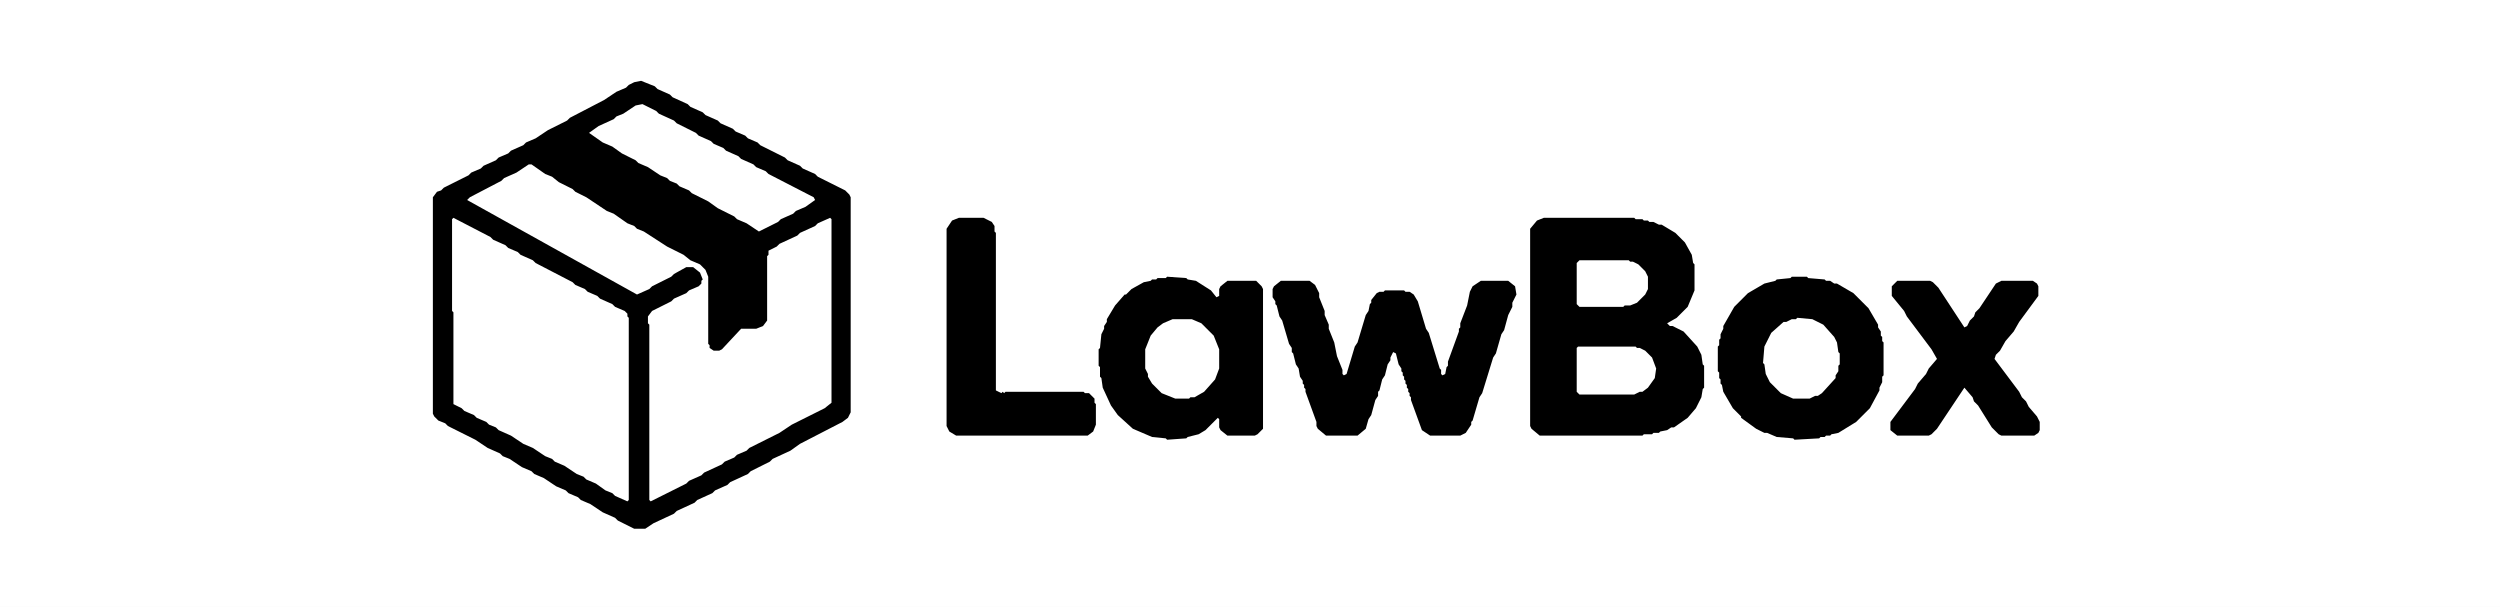
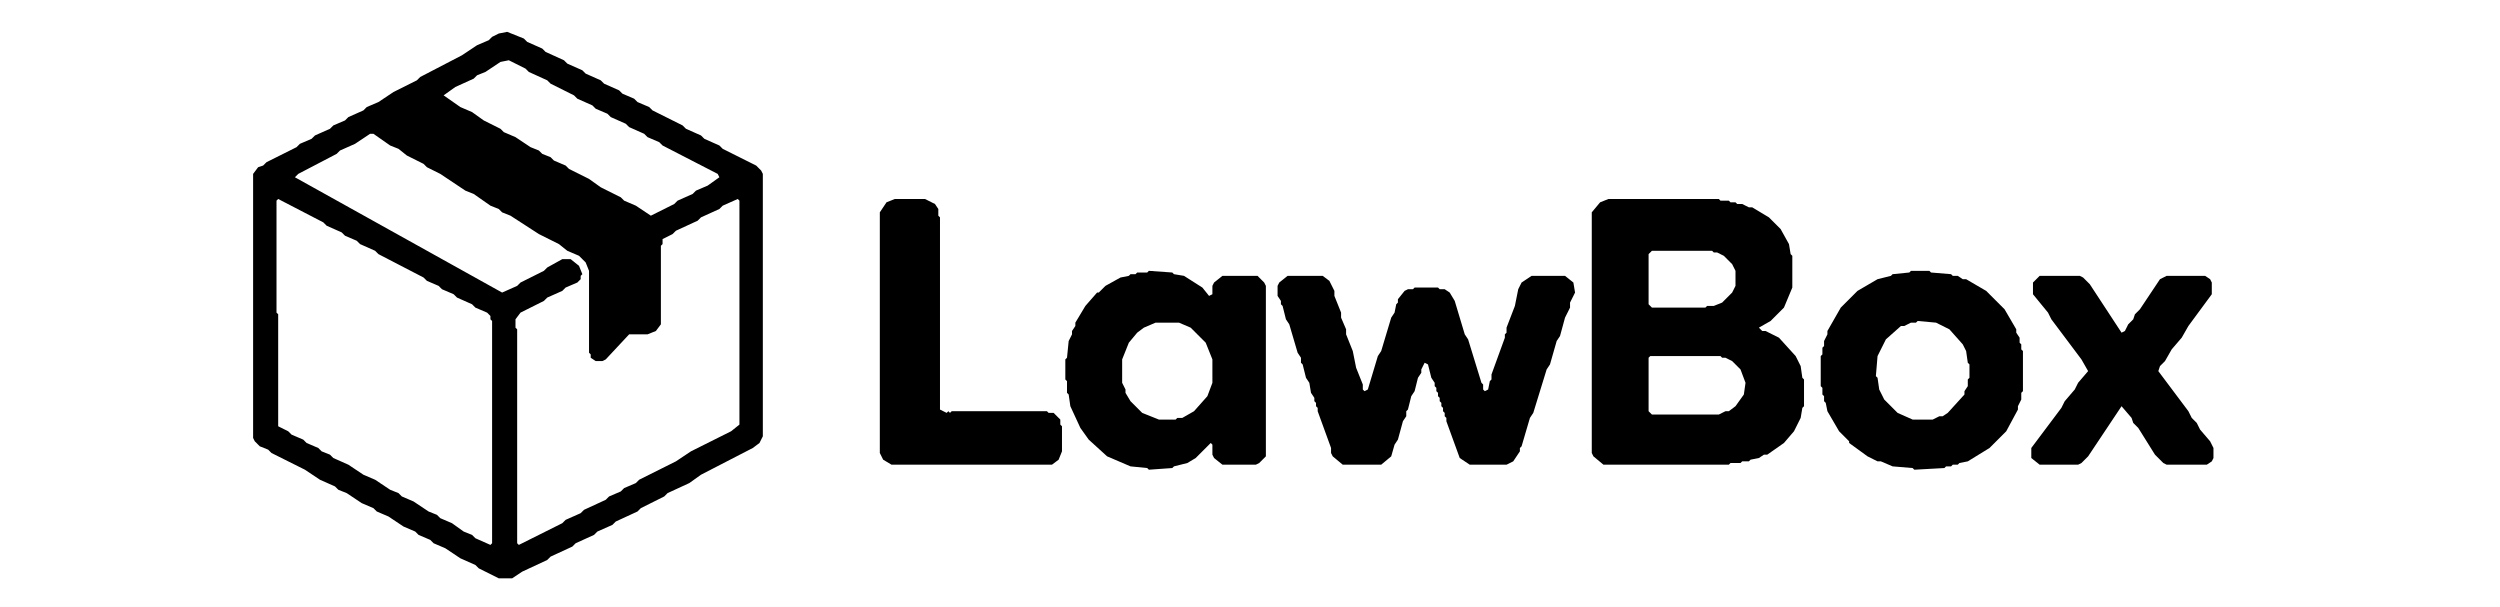
<svg xmlns="http://www.w3.org/2000/svg" viewBox="0 0 1825 443" role="img" aria-label="LawBox">
  <rect width="100%" height="100%" fill="#fff" />
-   <path d="M 1385 205 L 1381 209 L 1381 216 L 1390 227 L 1392 231 L 1410 255 L 1414 262 L 1408 269 L 1406 273 L 1400 280 L 1398 284 L 1380 308 L 1380 314 L 1385 318 L 1408 318 L 1410 317 L 1414 313 L 1434 283 L 1440 290 L 1441 293 L 1444 296 L 1454 312 L 1459 317 L 1461 318 L 1485 318 L 1488 316 L 1489 314 L 1489 308 L 1487 304 L 1481 297 L 1479 293 L 1476 290 L 1474 286 L 1456 262 L 1457 259 L 1460 256 L 1464 249 L 1470 242 L 1474 235 L 1488 216 L 1488 209 L 1487 207 L 1484 205 L 1461 205 L 1457 207 L 1445 225 L 1442 228 L 1441 231 L 1438 234 L 1436 238 L 1434 239 L 1415 210 L 1411 206 L 1409 205 Z M 930 209 L 929 211 L 929 217 L 931 220 L 931 222 L 932 223 L 934 231 L 936 234 L 941 251 L 943 254 L 943 257 L 944 258 L 946 266 L 948 269 L 949 275 L 951 278 L 951 280 L 952 281 L 952 283 L 953 284 L 953 286 L 961 308 L 961 311 L 962 313 L 968 318 L 991 318 L 997 313 L 999 306 L 1001 303 L 1004 292 L 1006 289 L 1006 286 L 1007 285 L 1009 277 L 1011 274 L 1013 266 L 1015 263 L 1015 261 L 1017 257 L 1019 258 L 1021 266 L 1023 269 L 1023 271 L 1024 272 L 1024 274 L 1025 275 L 1025 277 L 1026 278 L 1026 280 L 1027 281 L 1027 283 L 1028 284 L 1028 286 L 1029 287 L 1029 289 L 1030 290 L 1030 292 L 1038 314 L 1044 318 L 1066 318 L 1070 316 L 1074 310 L 1074 308 L 1075 307 L 1080 290 L 1082 287 L 1090 261 L 1092 258 L 1096 244 L 1098 241 L 1101 230 L 1104 224 L 1104 221 L 1107 215 L 1106 209 L 1101 205 L 1081 205 L 1075 209 L 1073 213 L 1071 223 L 1066 236 L 1066 239 L 1065 240 L 1065 242 L 1057 264 L 1057 267 L 1056 268 L 1055 273 L 1053 274 L 1052 273 L 1052 270 L 1051 269 L 1043 243 L 1041 240 L 1035 220 L 1032 215 L 1029 213 L 1026 213 L 1025 212 L 1011 212 L 1010 213 L 1007 213 L 1005 214 L 1001 219 L 1001 221 L 1000 222 L 999 227 L 997 230 L 991 250 L 989 253 L 983 273 L 981 274 L 980 273 L 980 270 L 976 260 L 974 250 L 970 240 L 970 237 L 967 230 L 967 227 L 963 217 L 963 214 L 960 208 L 956 205 L 935 205 Z M 1297 204 L 1296 205 L 1288 207 L 1276 214 L 1266 224 L 1258 238 L 1258 240 L 1256 244 L 1256 247 L 1255 248 L 1255 252 L 1254 253 L 1254 271 L 1255 272 L 1255 276 L 1256 277 L 1256 280 L 1257 281 L 1258 286 L 1265 298 L 1271 304 L 1271 305 L 1282 313 L 1288 316 L 1290 316 L 1297 319 L 1309 320 L 1310 321 L 1328 320 L 1329 319 L 1332 319 L 1333 318 L 1336 318 L 1337 317 L 1342 316 L 1355 308 L 1365 298 L 1372 285 L 1372 283 L 1374 279 L 1374 275 L 1375 274 L 1375 250 L 1374 249 L 1374 246 L 1373 245 L 1373 242 L 1371 239 L 1371 237 L 1364 225 L 1353 214 L 1341 207 L 1339 207 L 1336 205 L 1333 205 L 1332 204 L 1320 203 L 1319 202 L 1308 202 L 1307 203 Z M 1312 232 L 1323 233 L 1331 237 L 1339 246 L 1341 250 L 1342 257 L 1343 258 L 1343 266 L 1342 267 L 1342 271 L 1340 274 L 1340 276 L 1330 287 L 1327 289 L 1325 289 L 1321 291 L 1309 291 L 1300 287 L 1292 279 L 1289 273 L 1288 266 L 1287 265 L 1288 253 L 1293 243 L 1302 235 L 1304 235 L 1308 233 L 1311 233 Z M 821 215 L 814 223 L 808 233 L 808 235 L 806 238 L 806 240 L 804 244 L 803 254 L 802 255 L 802 267 L 803 268 L 803 275 L 804 276 L 805 283 L 811 296 L 816 303 L 827 313 L 841 319 L 851 320 L 852 321 L 866 320 L 867 319 L 875 317 L 880 314 L 889 305 L 890 306 L 890 312 L 891 314 L 896 318 L 916 318 L 918 317 L 922 313 L 922 211 L 921 209 L 917 205 L 896 205 L 891 209 L 890 211 L 890 216 L 888 217 L 884 212 L 873 205 L 867 204 L 866 203 L 852 202 L 851 203 L 845 203 L 844 204 L 841 204 L 840 205 L 835 206 L 826 211 L 822 215 Z M 856 233 L 870 233 L 877 236 L 886 245 L 890 255 L 890 269 L 887 277 L 879 286 L 872 290 L 869 290 L 868 291 L 858 291 L 848 287 L 841 280 L 838 275 L 838 273 L 836 269 L 836 255 L 840 245 L 845 239 L 849 236 Z M 1122 161 L 1117 167 L 1117 311 L 1118 313 L 1124 318 L 1199 318 L 1200 317 L 1206 317 L 1207 316 L 1211 316 L 1212 315 L 1217 314 L 1220 312 L 1222 312 L 1232 305 L 1238 298 L 1242 290 L 1243 284 L 1244 283 L 1244 267 L 1243 266 L 1242 259 L 1239 253 L 1229 242 L 1221 238 L 1219 238 L 1217 236 L 1224 232 L 1232 224 L 1237 212 L 1237 193 L 1236 192 L 1235 186 L 1230 177 L 1223 170 L 1213 164 L 1211 164 L 1207 162 L 1204 162 L 1203 161 L 1200 161 L 1199 160 L 1194 160 L 1193 159 L 1127 159 Z M 1151 254 L 1152 253 L 1194 253 L 1195 254 L 1197 254 L 1201 256 L 1206 261 L 1209 269 L 1208 276 L 1203 283 L 1199 286 L 1197 286 L 1193 288 L 1153 288 L 1151 286 Z M 1151 192 L 1153 190 L 1189 190 L 1190 191 L 1192 191 L 1196 193 L 1201 198 L 1203 202 L 1203 211 L 1201 215 L 1195 221 L 1190 223 L 1186 223 L 1185 224 L 1153 224 L 1151 222 Z M 695 161 L 691 167 L 691 311 L 693 315 L 698 318 L 794 318 L 798 315 L 800 310 L 800 295 L 799 294 L 799 291 L 795 287 L 792 287 L 791 286 L 734 286 L 733 287 L 732 286 L 731 287 L 727 285 L 727 170 L 726 169 L 726 165 L 724 162 L 718 159 L 700 159 Z M 468 59 L 463 60 L 459 62 L 457 64 L 450 67 L 441 73 L 416 86 L 414 88 L 400 95 L 391 101 L 384 104 L 382 106 L 373 110 L 371 112 L 364 115 L 362 117 L 353 121 L 351 123 L 344 126 L 342 128 L 324 137 L 322 139 L 319 140 L 316 144 L 316 302 L 317 304 L 320 307 L 325 309 L 327 311 L 347 321 L 356 327 L 365 331 L 367 333 L 372 335 L 381 341 L 388 344 L 390 346 L 397 349 L 406 355 L 413 358 L 415 360 L 422 363 L 424 365 L 431 368 L 440 374 L 449 378 L 451 380 L 463 386 L 471 386 L 477 382 L 492 375 L 494 373 L 507 367 L 509 365 L 520 360 L 522 358 L 531 354 L 533 352 L 546 346 L 548 344 L 562 337 L 564 335 L 577 329 L 584 324 L 615 308 L 619 305 L 621 301 L 621 144 L 620 142 L 617 139 L 597 129 L 595 127 L 586 123 L 584 121 L 575 117 L 573 115 L 555 106 L 553 104 L 546 101 L 544 99 L 537 96 L 535 94 L 526 90 L 524 88 L 515 84 L 513 82 L 504 78 L 502 76 L 491 71 L 489 69 L 480 65 L 478 63 Z M 331 159 L 358 173 L 360 175 L 369 179 L 371 181 L 378 184 L 380 186 L 389 190 L 391 192 L 418 206 L 420 208 L 427 211 L 429 213 L 436 216 L 438 218 L 447 222 L 449 224 L 456 227 L 458 229 L 458 231 L 459 232 L 459 365 L 458 366 L 449 362 L 447 360 L 442 358 L 435 353 L 428 350 L 426 348 L 421 346 L 412 340 L 405 337 L 403 335 L 398 333 L 389 327 L 382 324 L 373 318 L 364 314 L 362 312 L 357 310 L 355 308 L 348 305 L 346 303 L 339 300 L 337 298 L 331 295 L 331 228 L 330 227 L 330 160 Z M 341 146 L 343 144 L 366 132 L 368 130 L 377 126 L 386 120 L 388 120 L 398 127 L 403 129 L 408 133 L 418 138 L 420 140 L 428 144 L 443 154 L 448 156 L 458 163 L 463 165 L 465 167 L 470 169 L 487 180 L 499 186 L 504 190 L 511 193 L 515 197 L 517 202 L 517 251 L 518 252 L 518 254 L 521 256 L 525 256 L 527 255 L 541 240 L 552 240 L 557 238 L 560 234 L 560 187 L 561 186 L 561 183 L 567 180 L 569 178 L 582 172 L 584 170 L 595 165 L 597 163 L 606 159 L 607 160 L 607 294 L 602 298 L 578 310 L 569 316 L 547 327 L 545 329 L 538 332 L 536 334 L 529 337 L 527 339 L 514 345 L 512 347 L 503 351 L 501 353 L 475 366 L 474 365 L 474 237 L 473 236 L 473 231 L 476 227 L 490 220 L 492 218 L 501 214 L 503 212 L 510 209 L 512 207 L 512 205 L 513 204 L 511 199 L 506 195 L 501 195 L 492 200 L 490 202 L 476 209 L 474 211 L 465 215 Z M 430 97 L 437 92 L 448 87 L 450 85 L 455 83 L 464 77 L 469 76 L 479 81 L 481 83 L 492 88 L 494 90 L 508 97 L 510 99 L 519 103 L 521 105 L 528 108 L 530 110 L 539 114 L 541 116 L 550 120 L 552 122 L 559 125 L 561 127 L 594 144 L 595 146 L 588 151 L 581 154 L 579 156 L 570 160 L 568 162 L 554 169 L 545 163 L 538 160 L 536 158 L 524 152 L 517 147 L 505 141 L 503 139 L 496 136 L 494 134 L 489 132 L 487 130 L 482 128 L 473 122 L 466 119 L 464 117 L 454 112 L 447 107 L 440 104 Z" fill="#000" fill-rule="evenodd" />
+   <path transform="translate(912.5 221.5) scale(1.22) translate(-912.5 -221.5)" d="M 1385 205 L 1381 209 L 1381 216 L 1390 227 L 1392 231 L 1410 255 L 1414 262 L 1408 269 L 1406 273 L 1400 280 L 1398 284 L 1380 308 L 1380 314 L 1385 318 L 1408 318 L 1410 317 L 1414 313 L 1434 283 L 1440 290 L 1441 293 L 1444 296 L 1454 312 L 1459 317 L 1461 318 L 1485 318 L 1488 316 L 1489 314 L 1489 308 L 1487 304 L 1481 297 L 1479 293 L 1476 290 L 1474 286 L 1456 262 L 1457 259 L 1460 256 L 1464 249 L 1470 242 L 1474 235 L 1488 216 L 1488 209 L 1487 207 L 1484 205 L 1461 205 L 1457 207 L 1445 225 L 1442 228 L 1441 231 L 1438 234 L 1436 238 L 1434 239 L 1415 210 L 1411 206 L 1409 205 Z M 930 209 L 929 211 L 929 217 L 931 220 L 931 222 L 932 223 L 934 231 L 936 234 L 941 251 L 943 254 L 943 257 L 944 258 L 946 266 L 948 269 L 949 275 L 951 278 L 951 280 L 952 281 L 952 283 L 953 284 L 953 286 L 961 308 L 961 311 L 962 313 L 968 318 L 991 318 L 997 313 L 999 306 L 1001 303 L 1004 292 L 1006 289 L 1006 286 L 1007 285 L 1009 277 L 1011 274 L 1013 266 L 1015 263 L 1015 261 L 1017 257 L 1019 258 L 1021 266 L 1023 269 L 1023 271 L 1024 272 L 1024 274 L 1025 275 L 1025 277 L 1026 278 L 1026 280 L 1027 281 L 1027 283 L 1028 284 L 1028 286 L 1029 287 L 1029 289 L 1030 290 L 1030 292 L 1038 314 L 1044 318 L 1066 318 L 1070 316 L 1074 310 L 1074 308 L 1075 307 L 1080 290 L 1082 287 L 1090 261 L 1092 258 L 1096 244 L 1098 241 L 1101 230 L 1104 224 L 1104 221 L 1107 215 L 1106 209 L 1101 205 L 1081 205 L 1075 209 L 1073 213 L 1071 223 L 1066 236 L 1066 239 L 1065 240 L 1065 242 L 1057 264 L 1057 267 L 1056 268 L 1055 273 L 1053 274 L 1052 273 L 1052 270 L 1051 269 L 1043 243 L 1041 240 L 1035 220 L 1032 215 L 1029 213 L 1026 213 L 1025 212 L 1011 212 L 1010 213 L 1007 213 L 1005 214 L 1001 219 L 1001 221 L 1000 222 L 999 227 L 997 230 L 991 250 L 989 253 L 983 273 L 981 274 L 980 273 L 980 270 L 976 260 L 974 250 L 970 240 L 970 237 L 967 230 L 967 227 L 963 217 L 963 214 L 960 208 L 956 205 L 935 205 Z M 1297 204 L 1296 205 L 1288 207 L 1276 214 L 1266 224 L 1258 238 L 1258 240 L 1256 244 L 1256 247 L 1255 248 L 1255 252 L 1254 253 L 1254 271 L 1255 272 L 1255 276 L 1256 277 L 1256 280 L 1257 281 L 1258 286 L 1265 298 L 1271 304 L 1271 305 L 1282 313 L 1288 316 L 1290 316 L 1297 319 L 1309 320 L 1310 321 L 1328 320 L 1329 319 L 1332 319 L 1333 318 L 1336 318 L 1337 317 L 1342 316 L 1355 308 L 1365 298 L 1372 285 L 1372 283 L 1374 279 L 1374 275 L 1375 274 L 1375 250 L 1374 249 L 1374 246 L 1373 245 L 1373 242 L 1371 239 L 1371 237 L 1364 225 L 1353 214 L 1341 207 L 1339 207 L 1336 205 L 1333 205 L 1332 204 L 1320 203 L 1319 202 L 1308 202 L 1307 203 Z M 1312 232 L 1323 233 L 1331 237 L 1339 246 L 1341 250 L 1342 257 L 1343 258 L 1343 266 L 1342 267 L 1342 271 L 1340 274 L 1340 276 L 1330 287 L 1327 289 L 1325 289 L 1321 291 L 1309 291 L 1300 287 L 1292 279 L 1289 273 L 1288 266 L 1287 265 L 1288 253 L 1293 243 L 1302 235 L 1304 235 L 1308 233 L 1311 233 Z M 821 215 L 814 223 L 808 233 L 808 235 L 806 238 L 806 240 L 804 244 L 803 254 L 802 255 L 802 267 L 803 268 L 803 275 L 804 276 L 805 283 L 811 296 L 816 303 L 827 313 L 841 319 L 851 320 L 852 321 L 866 320 L 867 319 L 875 317 L 880 314 L 889 305 L 890 306 L 890 312 L 891 314 L 896 318 L 916 318 L 918 317 L 922 313 L 922 211 L 921 209 L 917 205 L 896 205 L 891 209 L 890 211 L 890 216 L 888 217 L 884 212 L 873 205 L 867 204 L 866 203 L 852 202 L 851 203 L 845 203 L 844 204 L 841 204 L 840 205 L 835 206 L 826 211 L 822 215 Z M 856 233 L 870 233 L 877 236 L 886 245 L 890 255 L 890 269 L 887 277 L 879 286 L 872 290 L 869 290 L 868 291 L 858 291 L 848 287 L 841 280 L 838 275 L 838 273 L 836 269 L 836 255 L 840 245 L 845 239 L 849 236 Z M 1122 161 L 1117 167 L 1117 311 L 1118 313 L 1124 318 L 1199 318 L 1200 317 L 1206 317 L 1207 316 L 1211 316 L 1212 315 L 1217 314 L 1220 312 L 1222 312 L 1232 305 L 1238 298 L 1242 290 L 1243 284 L 1244 283 L 1244 267 L 1243 266 L 1242 259 L 1239 253 L 1229 242 L 1221 238 L 1219 238 L 1217 236 L 1224 232 L 1232 224 L 1237 212 L 1237 193 L 1236 192 L 1235 186 L 1230 177 L 1223 170 L 1213 164 L 1211 164 L 1207 162 L 1204 162 L 1203 161 L 1200 161 L 1199 160 L 1194 160 L 1193 159 L 1127 159 Z M 1151 254 L 1152 253 L 1194 253 L 1195 254 L 1197 254 L 1201 256 L 1206 261 L 1209 269 L 1208 276 L 1203 283 L 1199 286 L 1197 286 L 1193 288 L 1153 288 L 1151 286 Z M 1151 192 L 1153 190 L 1189 190 L 1190 191 L 1192 191 L 1196 193 L 1201 198 L 1203 202 L 1203 211 L 1201 215 L 1195 221 L 1190 223 L 1186 223 L 1185 224 L 1153 224 L 1151 222 Z M 695 161 L 691 167 L 691 311 L 693 315 L 698 318 L 794 318 L 798 315 L 800 310 L 800 295 L 799 294 L 799 291 L 795 287 L 792 287 L 791 286 L 734 286 L 733 287 L 732 286 L 731 287 L 727 285 L 727 170 L 726 169 L 726 165 L 724 162 L 718 159 L 700 159 Z M 468 59 L 463 60 L 459 62 L 457 64 L 450 67 L 441 73 L 416 86 L 414 88 L 400 95 L 391 101 L 384 104 L 382 106 L 373 110 L 371 112 L 364 115 L 362 117 L 353 121 L 351 123 L 344 126 L 342 128 L 324 137 L 322 139 L 319 140 L 316 144 L 316 302 L 317 304 L 320 307 L 325 309 L 327 311 L 347 321 L 356 327 L 365 331 L 367 333 L 372 335 L 381 341 L 388 344 L 390 346 L 397 349 L 406 355 L 413 358 L 415 360 L 422 363 L 424 365 L 431 368 L 440 374 L 449 378 L 451 380 L 463 386 L 471 386 L 477 382 L 492 375 L 494 373 L 507 367 L 509 365 L 520 360 L 522 358 L 531 354 L 533 352 L 546 346 L 548 344 L 562 337 L 564 335 L 577 329 L 584 324 L 615 308 L 619 305 L 621 301 L 621 144 L 620 142 L 617 139 L 597 129 L 595 127 L 586 123 L 584 121 L 575 117 L 573 115 L 555 106 L 553 104 L 546 101 L 544 99 L 537 96 L 535 94 L 526 90 L 524 88 L 515 84 L 513 82 L 504 78 L 502 76 L 491 71 L 489 69 L 480 65 L 478 63 Z M 331 159 L 358 173 L 360 175 L 369 179 L 371 181 L 378 184 L 380 186 L 389 190 L 391 192 L 418 206 L 420 208 L 427 211 L 429 213 L 436 216 L 438 218 L 447 222 L 449 224 L 456 227 L 458 229 L 458 231 L 459 232 L 459 365 L 458 366 L 449 362 L 447 360 L 442 358 L 435 353 L 428 350 L 426 348 L 421 346 L 412 340 L 405 337 L 403 335 L 398 333 L 389 327 L 382 324 L 373 318 L 364 314 L 362 312 L 357 310 L 355 308 L 348 305 L 346 303 L 339 300 L 337 298 L 331 295 L 331 228 L 330 227 L 330 160 Z M 341 146 L 343 144 L 366 132 L 368 130 L 377 126 L 386 120 L 388 120 L 398 127 L 403 129 L 408 133 L 418 138 L 420 140 L 428 144 L 443 154 L 448 156 L 458 163 L 463 165 L 465 167 L 470 169 L 487 180 L 499 186 L 504 190 L 511 193 L 515 197 L 517 202 L 517 251 L 518 252 L 518 254 L 521 256 L 525 256 L 527 255 L 541 240 L 552 240 L 557 238 L 560 234 L 560 187 L 561 186 L 561 183 L 567 180 L 569 178 L 582 172 L 584 170 L 595 165 L 597 163 L 606 159 L 607 160 L 607 294 L 602 298 L 578 310 L 569 316 L 547 327 L 545 329 L 538 332 L 536 334 L 529 337 L 527 339 L 514 345 L 512 347 L 503 351 L 501 353 L 475 366 L 474 365 L 474 237 L 473 236 L 473 231 L 476 227 L 490 220 L 492 218 L 501 214 L 503 212 L 510 209 L 512 207 L 512 205 L 513 204 L 511 199 L 506 195 L 501 195 L 492 200 L 490 202 L 476 209 L 474 211 L 465 215 Z M 430 97 L 437 92 L 448 87 L 450 85 L 455 83 L 464 77 L 469 76 L 479 81 L 481 83 L 492 88 L 494 90 L 508 97 L 510 99 L 519 103 L 521 105 L 528 108 L 530 110 L 539 114 L 541 116 L 550 120 L 552 122 L 559 125 L 561 127 L 594 144 L 595 146 L 588 151 L 581 154 L 579 156 L 570 160 L 568 162 L 554 169 L 545 163 L 538 160 L 536 158 L 524 152 L 517 147 L 505 141 L 503 139 L 496 136 L 494 134 L 489 132 L 487 130 L 482 128 L 473 122 L 466 119 L 464 117 L 454 112 L 447 107 L 440 104 Z" fill="#000" fill-rule="evenodd" />
</svg>
